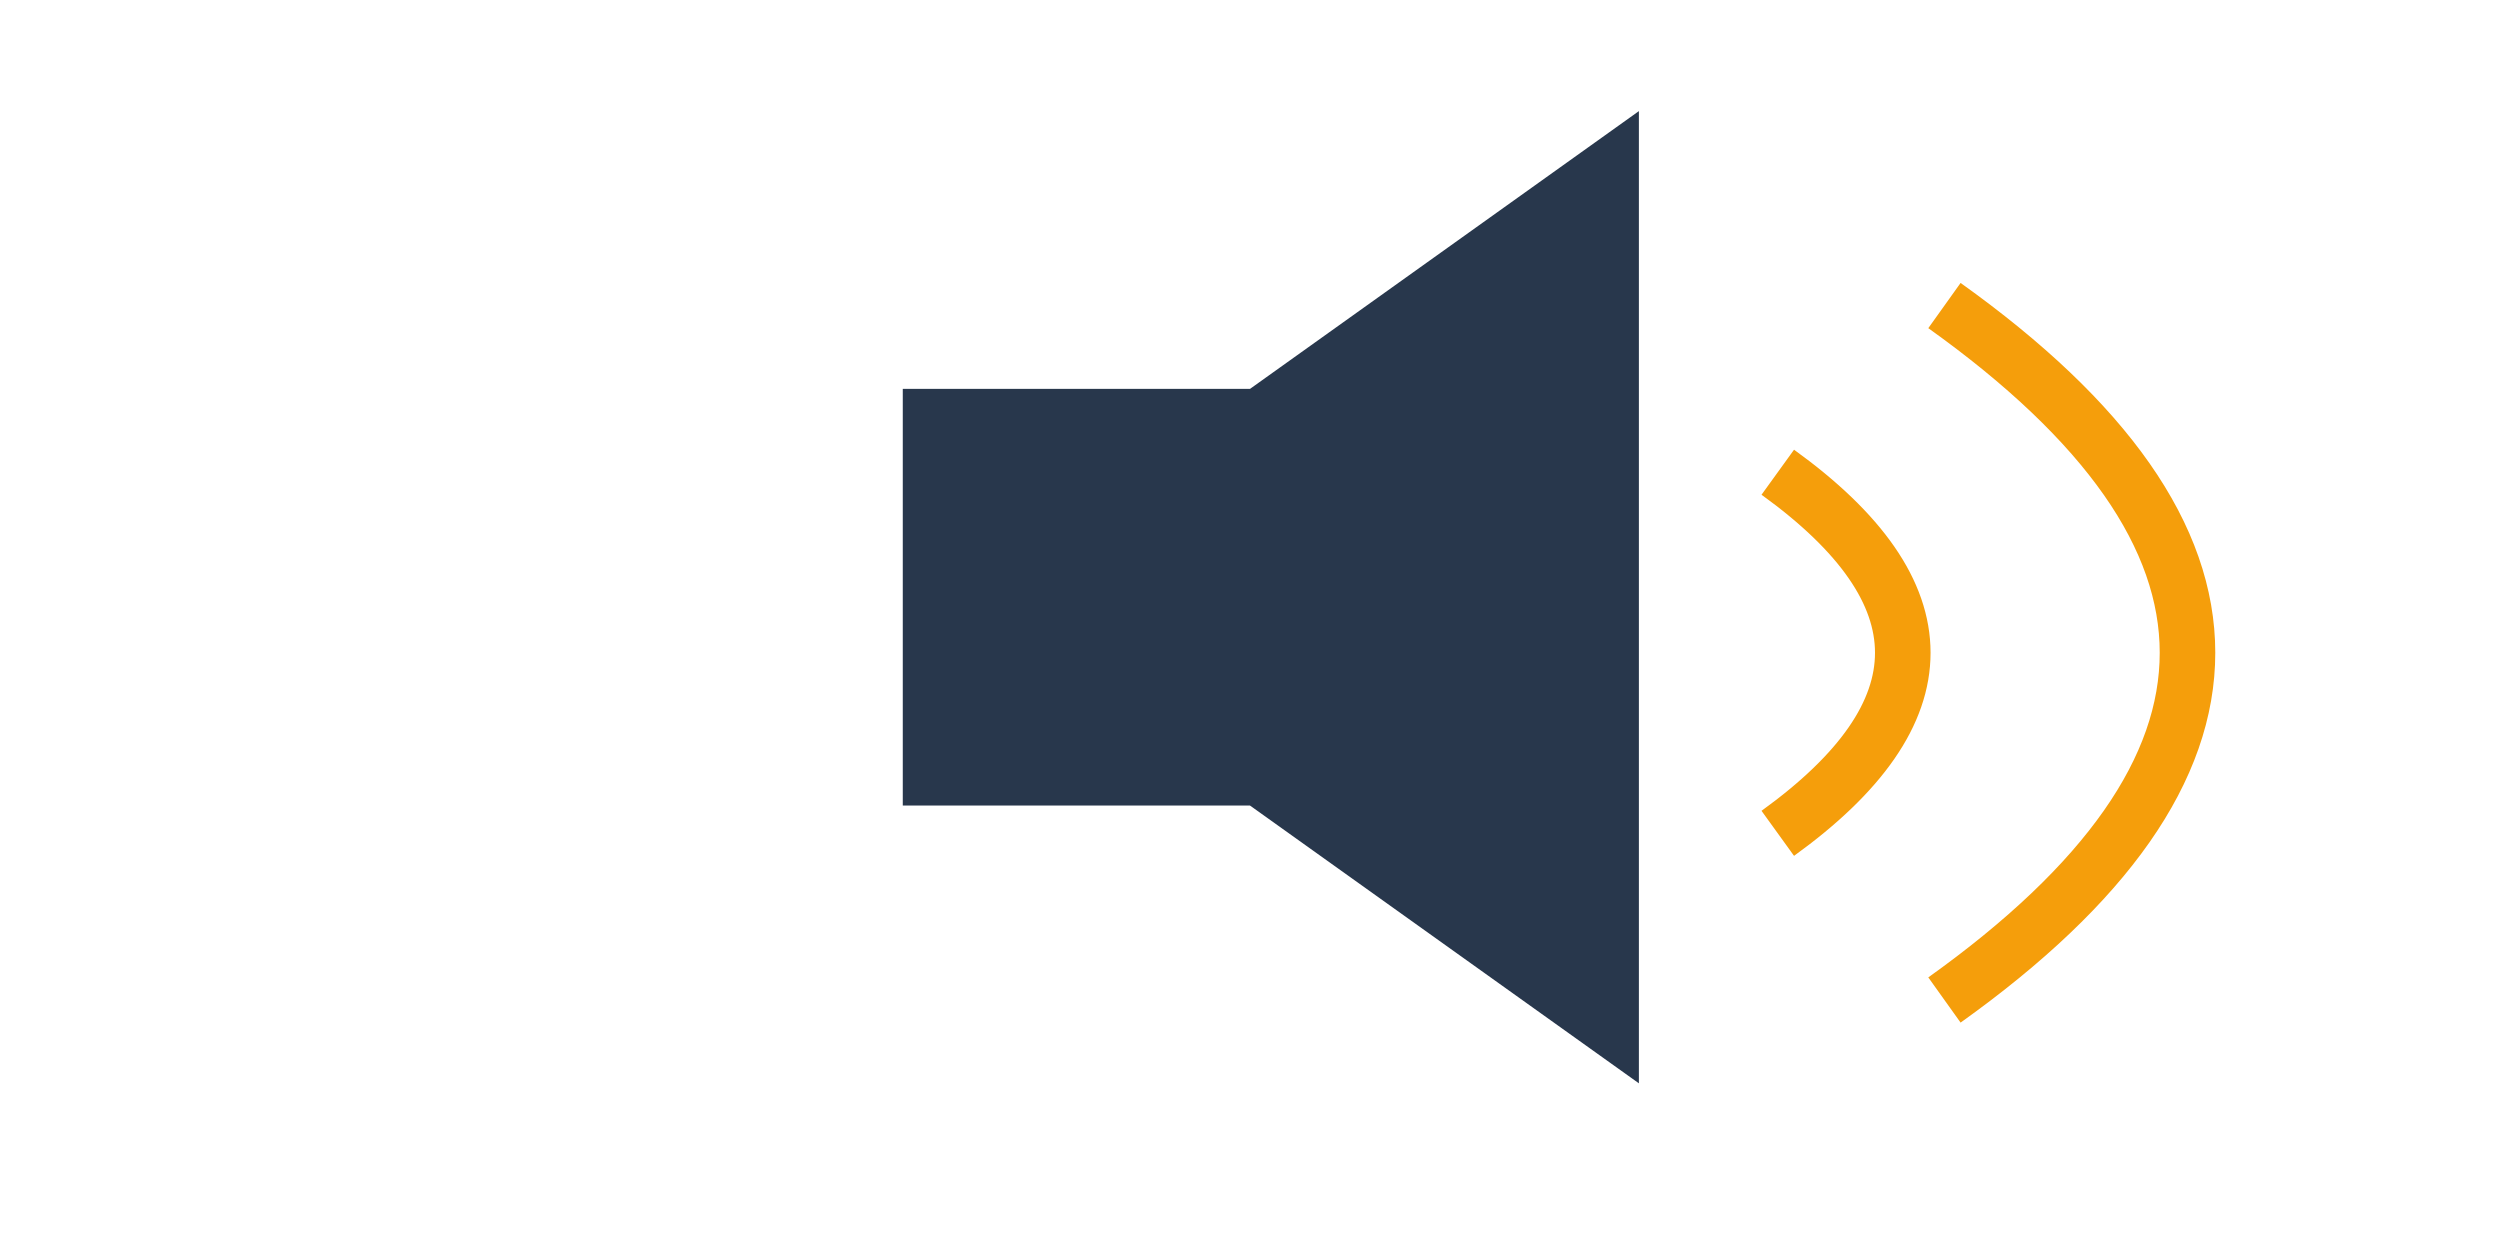
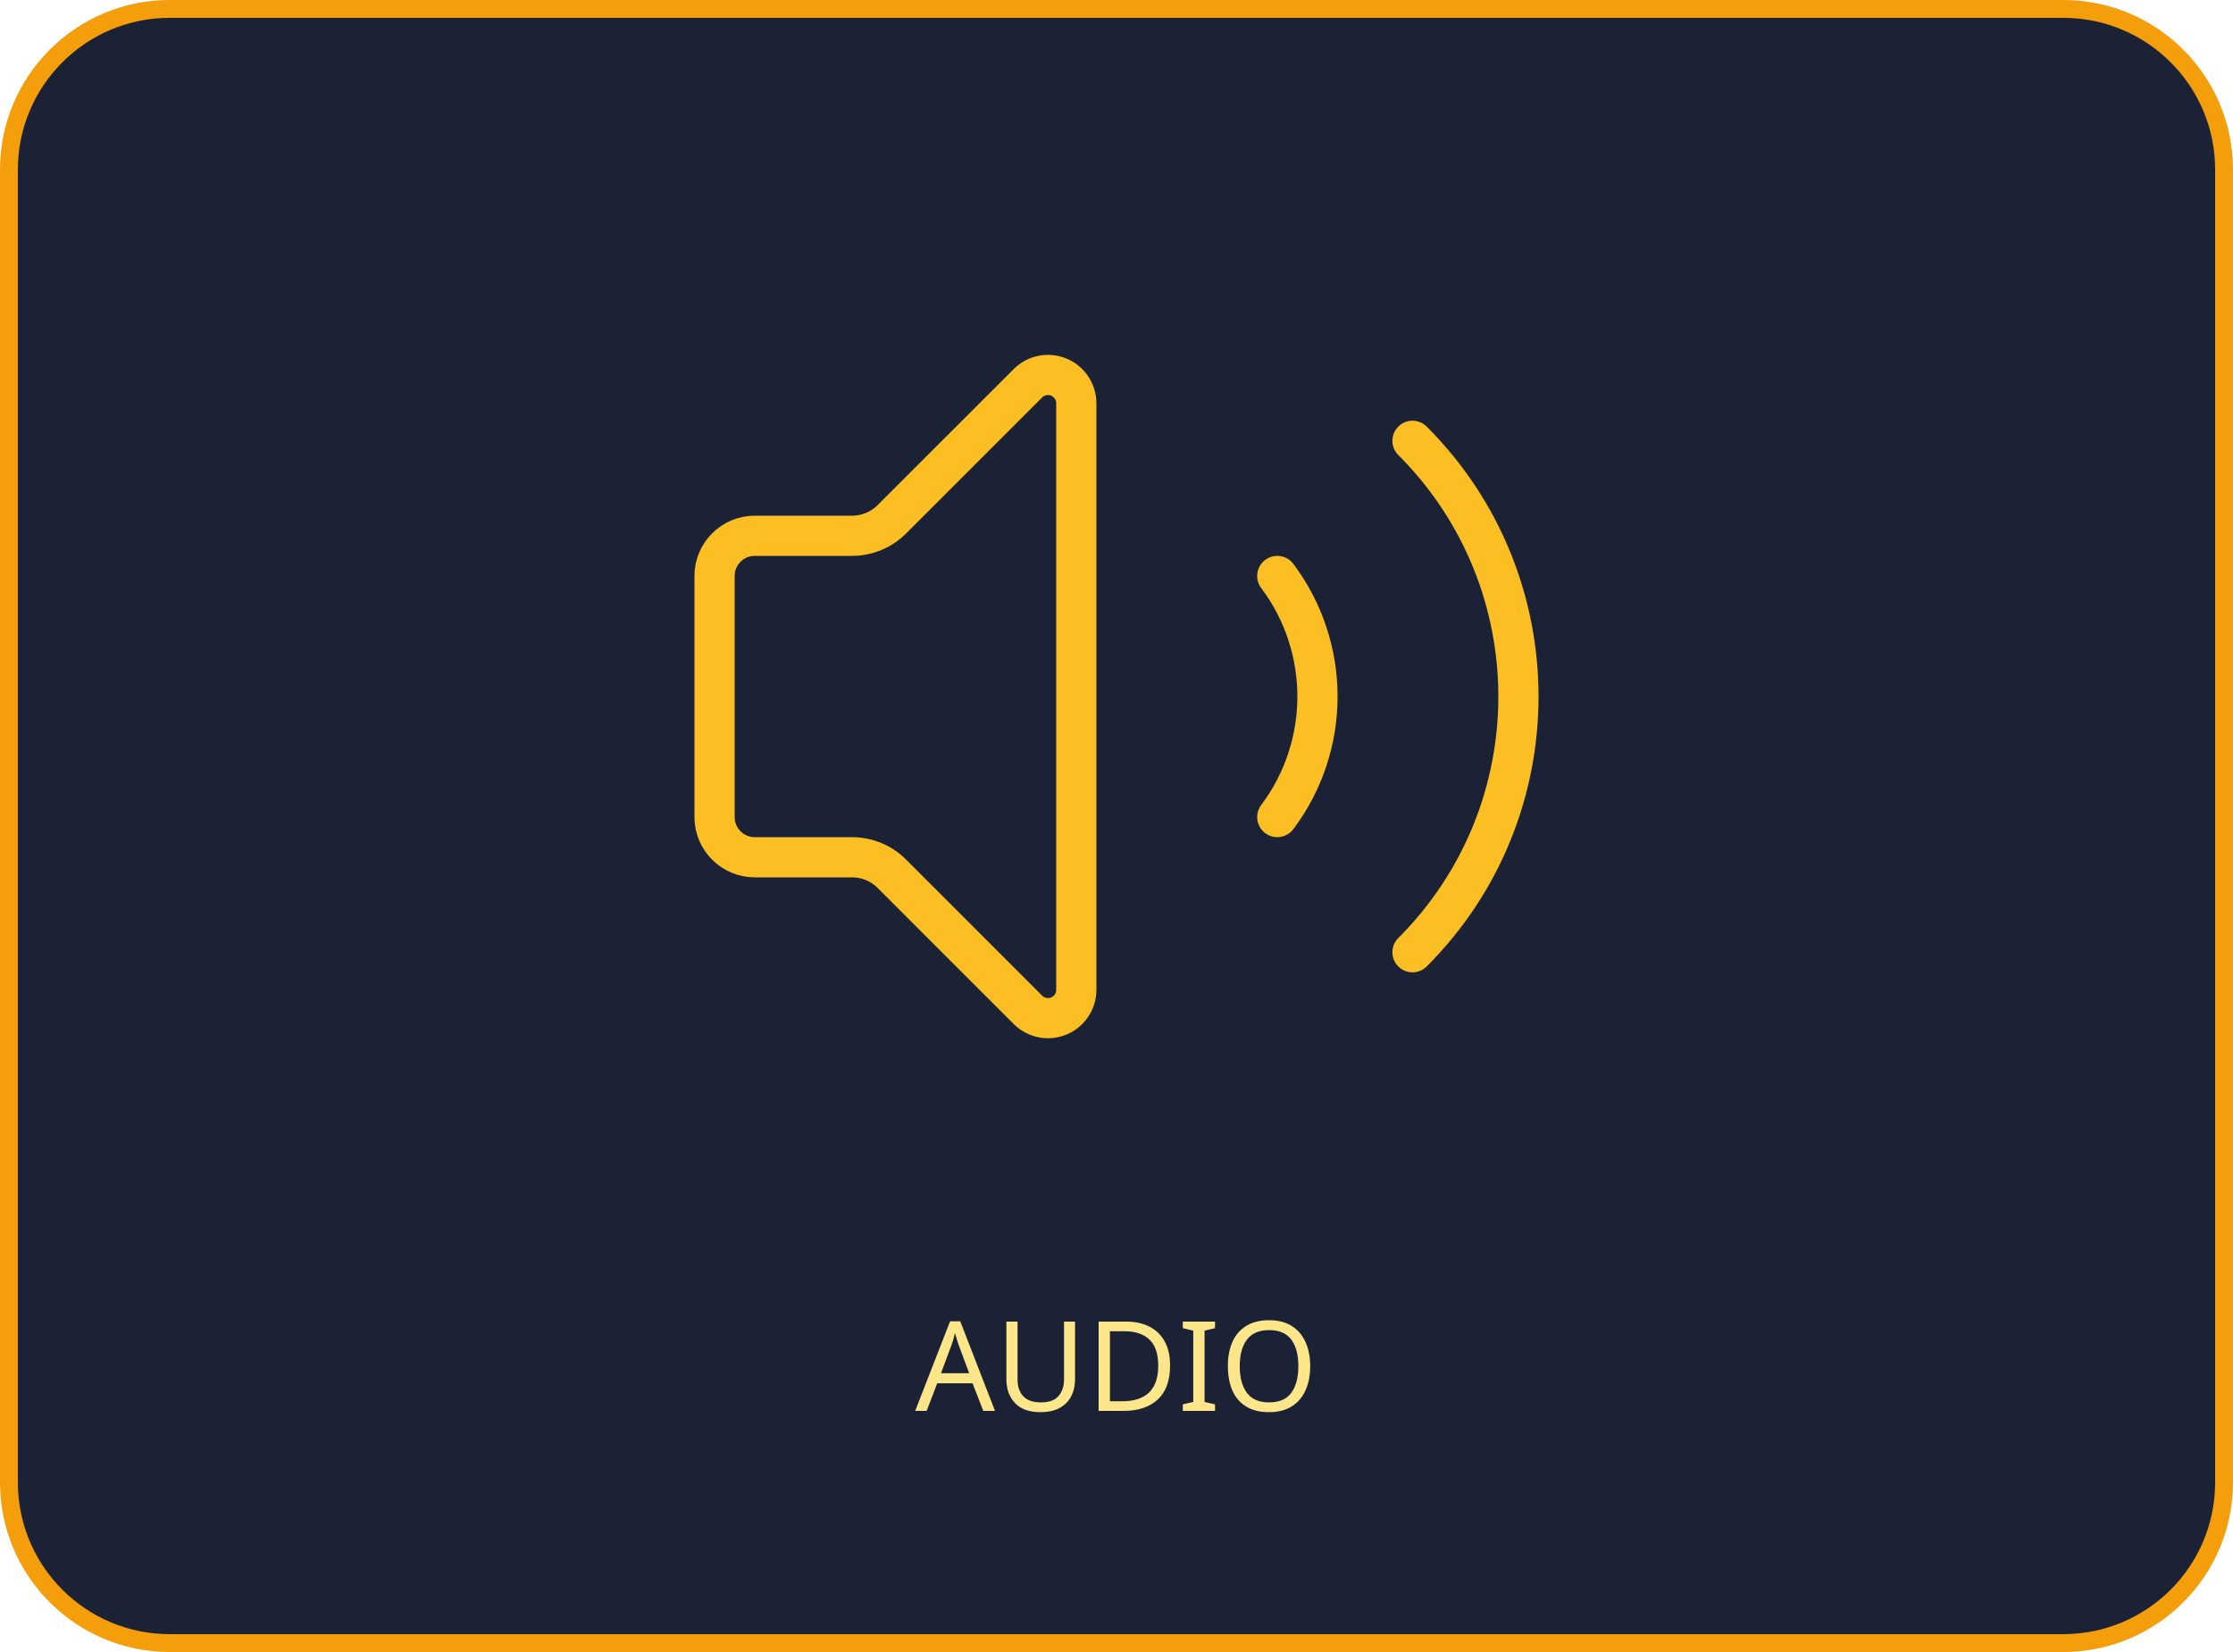
- <svg xmlns="http://www.w3.org/2000/svg" viewBox="0 0 180 90" fill="#28374c">
-   <path d="M65 28h25l28-20v70L90 58H65z" />
-   <path d="M140 22q35 25 0 50M128 34q18 13 0 26" fill="none" stroke="#f59e0b" stroke-width="4" />
+ <svg xmlns="http://www.w3.org/2000/svg" width="250" height="185" viewBox="0 0 250 185">
+   <rect x="1" y="1" width="248" height="183" rx="18" fill="#1b2235" stroke="#f59e0b" stroke-width="2" />
+   <g transform="translate(71 24) scale(4.5)" fill="none" stroke="#fbbf24" stroke-width="1" stroke-linecap="round" stroke-linejoin="round">
+     <path d="M11 4.702a.705.705 0 0 0-1.203-.498L6.413 7.587A1.4 1.4 0 0 1 5.416 8H3a1 1 0 0 0-1 1v6a1 1 0 0 0 1 1h2.416a1.4 1.4 0 0 1 .997.413l3.383 3.384A.705.705 0 0 0 11 19.298z" />
+     <path d="M16 9a5 5 0 0 1 0 6M19.364 18.364a9 9 0 0 0 0-12.728" />
+   </g>
+   <text x="125" y="158" text-anchor="middle" fill="#fde68a" font-size="14" font-family="sans-serif">AUDIO</text>
</svg>
